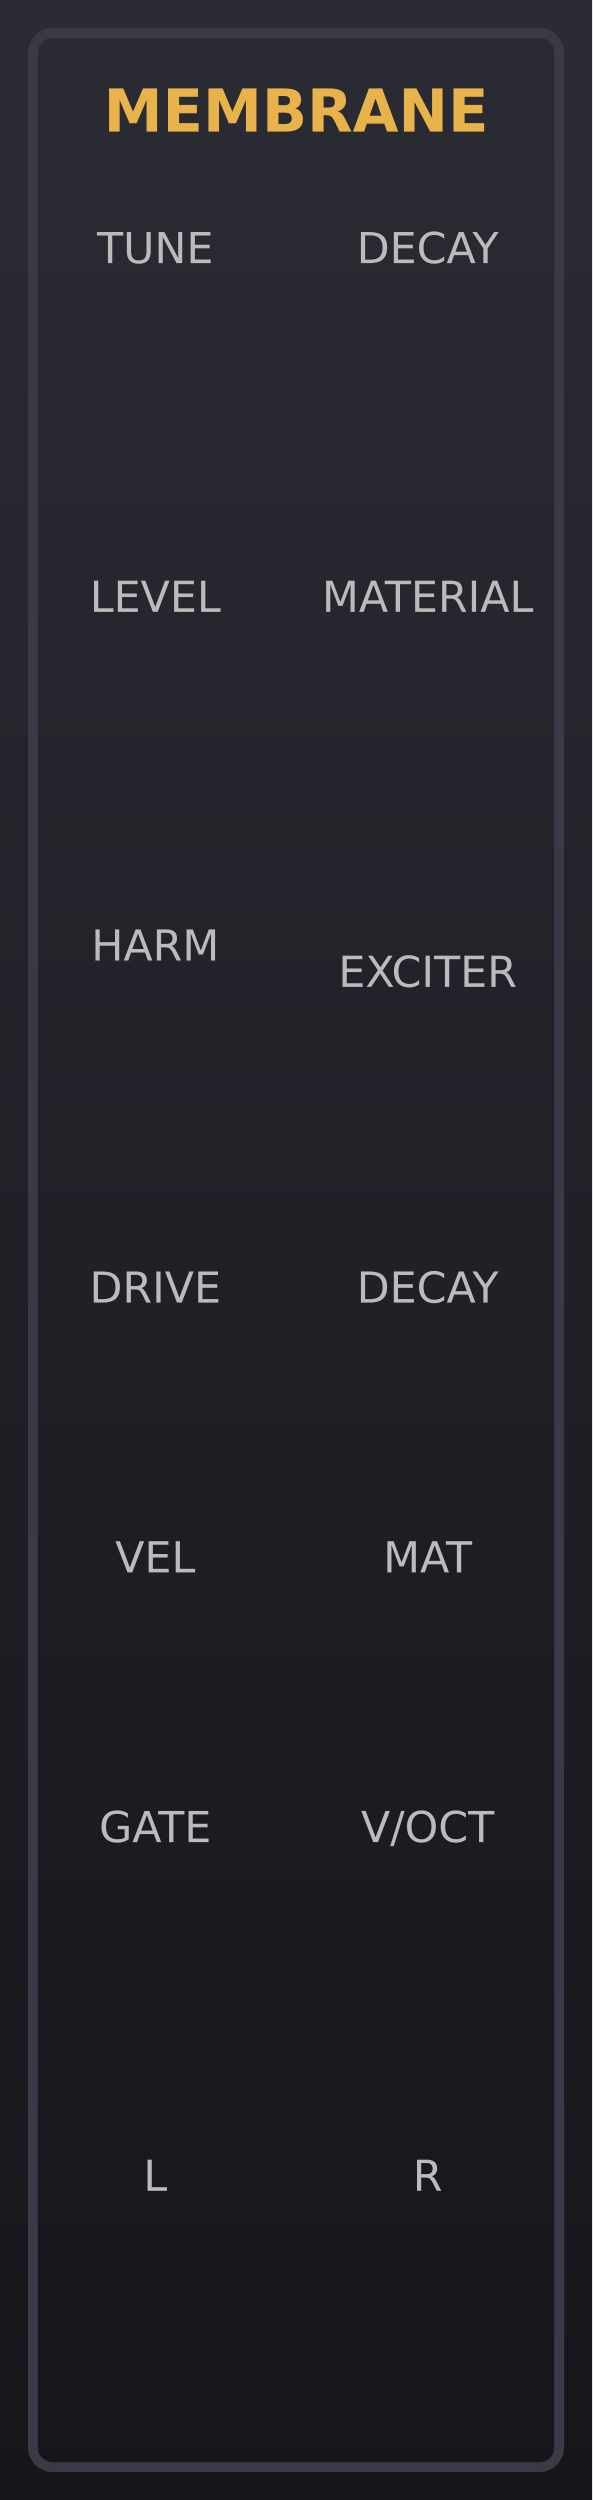
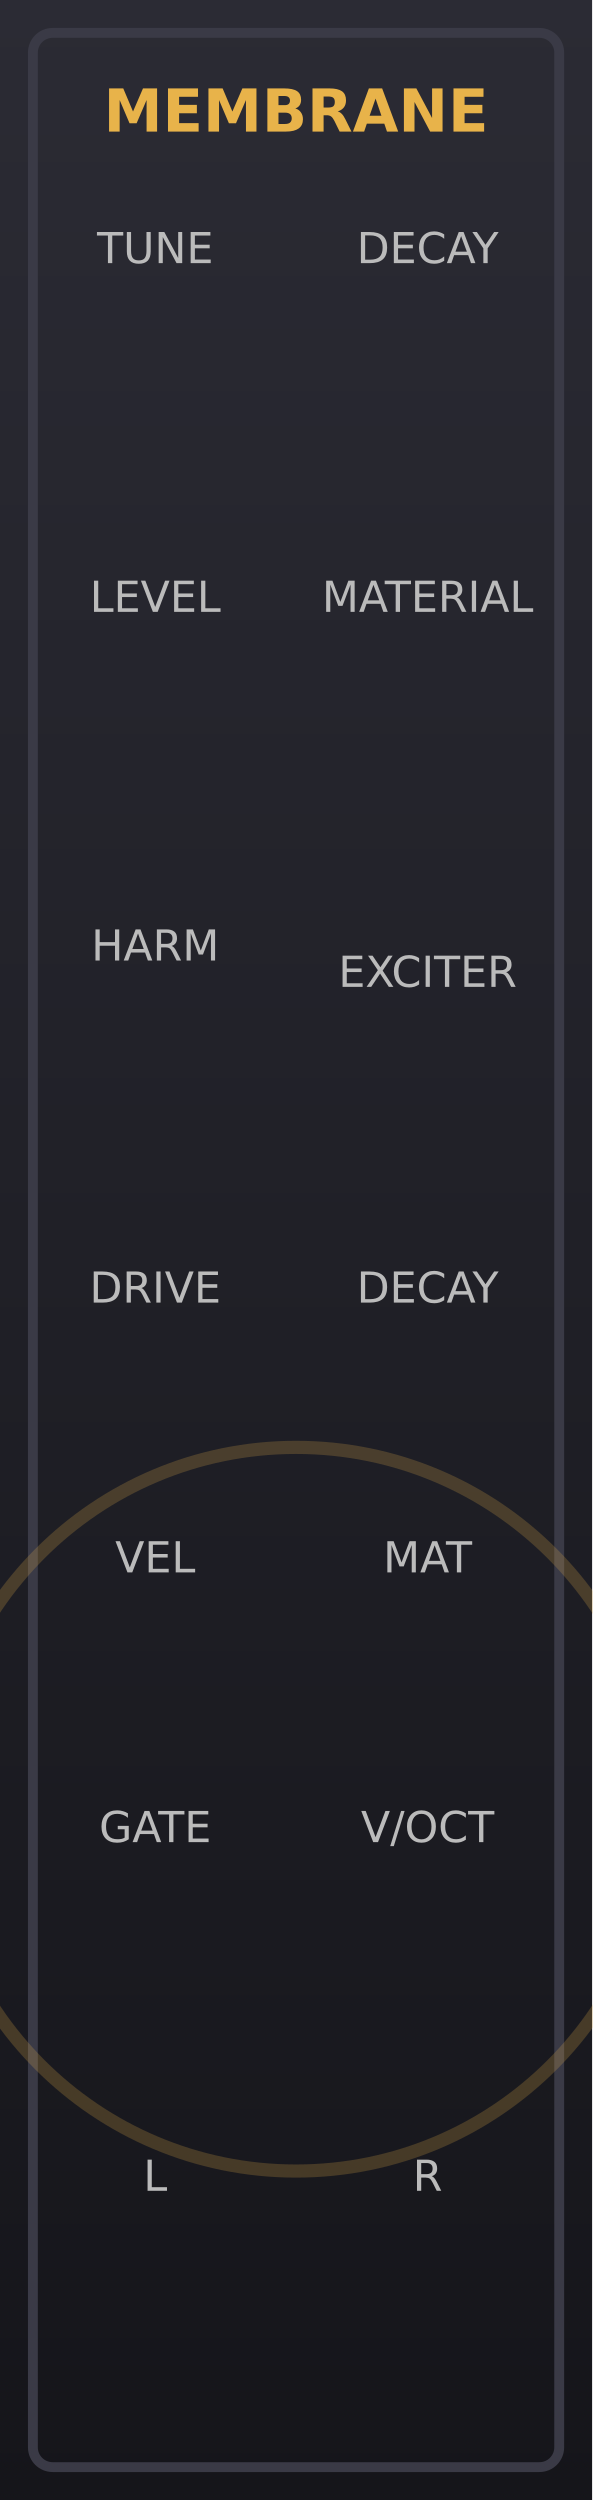
<svg xmlns="http://www.w3.org/2000/svg" width="90" height="380" viewBox="0 0 90 380">
  <defs>
    <linearGradient id="bg" x1="0" y1="0" x2="0" y2="1">
      <stop offset="0" stop-color="#2b2b34" />
      <stop offset="1" stop-color="#15151a" />
    </linearGradient>
  </defs>
  <rect x="0" y="0" width="90" height="380" fill="url(#bg)" />
  <rect x="5" y="5" width="80" height="370" rx="3" fill="none" stroke="#3a3a46" stroke-width="1.5" />
+   <circle cx="45" cy="275" r="55" fill="none" stroke="#e8b34a" stroke-opacity="0.22" stroke-width="2" />
  <text x="45" y="20" text-anchor="middle" font-family="DejaVu Sans" font-weight="bold" font-size="9" fill="#e8b34a">MEMBRANE</text>
  <text x="23.6" y="40" text-anchor="middle" font-family="DejaVu Sans" font-size="6.5" fill="#bbbbbb">TUNE</text>
  <text x="65" y="40" text-anchor="middle" font-family="DejaVu Sans" font-size="6.5" fill="#bbbbbb">DECAY</text>
  <text x="23.6" y="93" text-anchor="middle" font-family="DejaVu Sans" font-size="6.5" fill="#bbbbbb">LEVEL</text>
  <text x="65" y="93" text-anchor="middle" font-family="DejaVu Sans" font-size="6.5" fill="#bbbbbb">MATERIAL</text>
  <text x="23.6" y="146" text-anchor="middle" font-family="DejaVu Sans" font-size="6.5" fill="#bbbbbb">HARM</text>
  <text x="65" y="150" text-anchor="middle" font-family="DejaVu Sans" font-size="6.5" fill="#bbbbbb">EXCITER</text>
  <text x="23.6" y="198" text-anchor="middle" font-family="DejaVu Sans" font-size="6.5" fill="#bbbbbb">DRIVE</text>
  <text x="65" y="198" text-anchor="middle" font-family="DejaVu Sans" font-size="6.5" fill="#bbbbbb">DECAY</text>
  <text x="23.6" y="239" text-anchor="middle" font-family="DejaVu Sans" font-size="6.5" fill="#bbbbbb">VEL</text>
  <text x="65" y="239" text-anchor="middle" font-family="DejaVu Sans" font-size="6.5" fill="#bbbbbb">MAT</text>
  <text x="23.6" y="280" text-anchor="middle" font-family="DejaVu Sans" font-size="6.5" fill="#bbbbbb">GATE</text>
  <text x="65" y="280" text-anchor="middle" font-family="DejaVu Sans" font-size="6.5" fill="#bbbbbb">V/OCT</text>
  <text x="23.6" y="333" text-anchor="middle" font-family="DejaVu Sans" font-size="6.5" fill="#bbbbbb">L</text>
  <text x="65" y="333" text-anchor="middle" font-family="DejaVu Sans" font-size="6.5" fill="#bbbbbb">R</text>
</svg>
